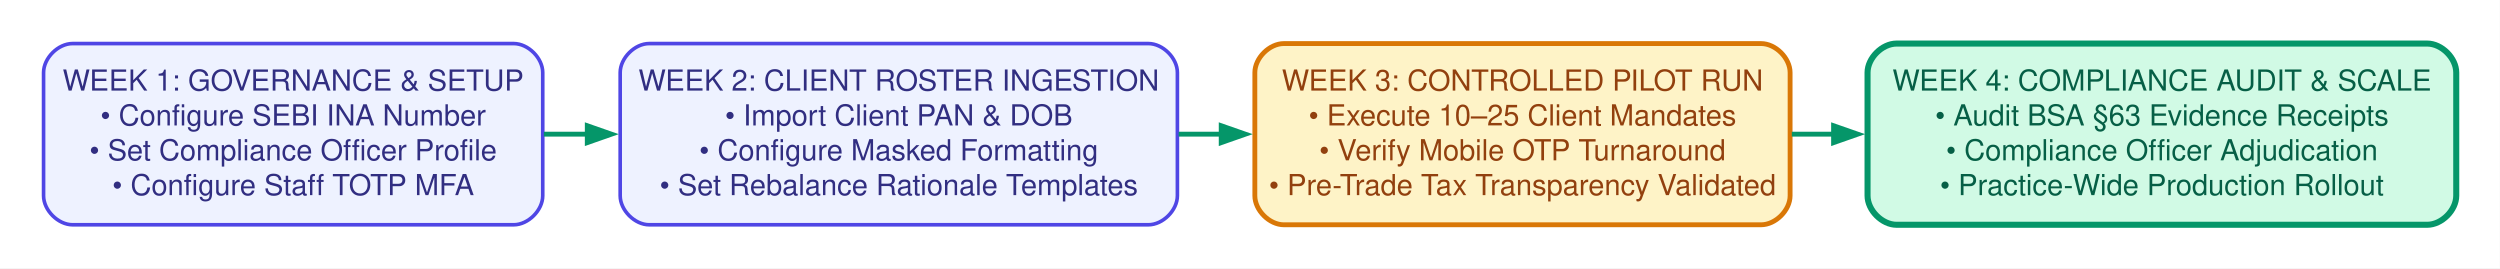
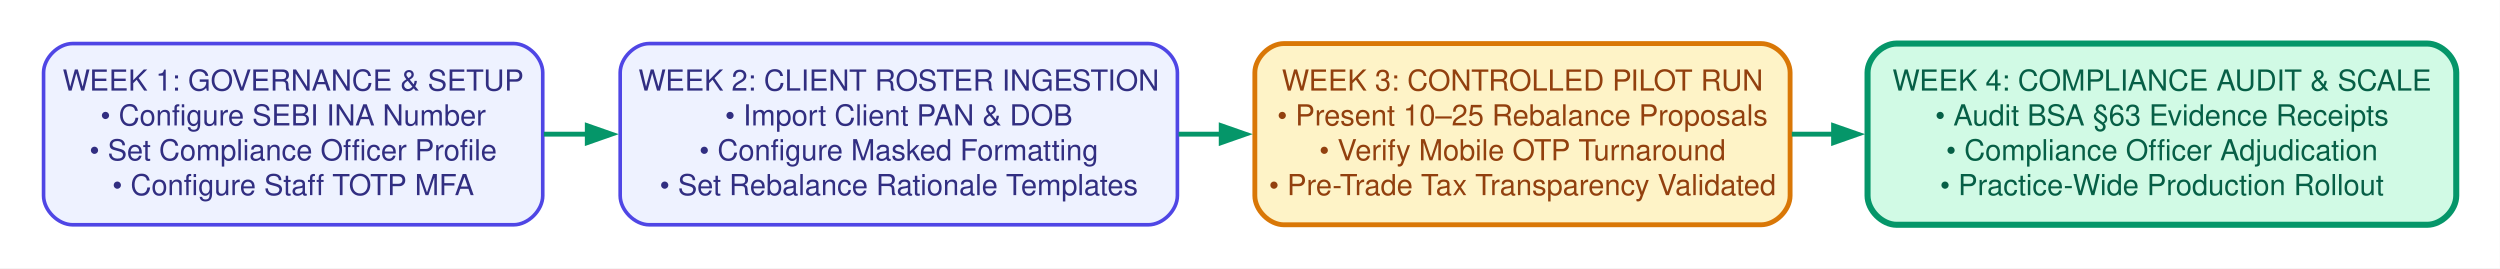
<svg xmlns="http://www.w3.org/2000/svg" width="1033pt" height="111pt" viewBox="0.00 0.00 1033.00 111.00">
  <g id="graph0" class="graph" transform="scale(1 1) rotate(0) translate(18 92.88)">
    <polygon fill="#ffffff" stroke="none" points="-18,18 -18,-92.88 1014.92,-92.88 1014.92,18 -18,18" />
    <g id="node1" class="node">
      <path fill="#eef2ff" stroke="#4f46e5" stroke-width="1.5" d="M194.26,-74.88C194.26,-74.88 12,-74.88 12,-74.88 6,-74.88 0,-68.88 0,-62.88 0,-62.88 0,-12 0,-12 0,-6 6,0 12,0 12,0 194.26,0 194.26,0 200.26,0 206.26,-6 206.26,-12 206.26,-12 206.26,-62.88 206.26,-62.88 206.26,-68.88 200.26,-74.88 194.26,-74.88" />
      <text xml:space="preserve" text-anchor="middle" x="103.13" y="-55.44" font-family="Helvetica,Arial,sans-serif" font-size="12.00" fill="#312e81">WEEK 1: GOVERNANCE &amp; SETUP</text>
      <text xml:space="preserve" text-anchor="middle" x="103.13" y="-41.04" font-family="Helvetica,Arial,sans-serif" font-size="12.00" fill="#312e81">• Configure SEBI INA Number</text>
      <text xml:space="preserve" text-anchor="middle" x="103.13" y="-26.64" font-family="Helvetica,Arial,sans-serif" font-size="12.00" fill="#312e81">• Set Compliance Officer Profile</text>
      <text xml:space="preserve" text-anchor="middle" x="103.13" y="-12.24" font-family="Helvetica,Arial,sans-serif" font-size="12.00" fill="#312e81">• Configure Staff TOTP MFA</text>
    </g>
    <g id="node2" class="node">
      <path fill="#eef2ff" stroke="#4f46e5" stroke-width="1.5" d="M456.5,-74.88C456.5,-74.88 250.26,-74.88 250.26,-74.88 244.26,-74.88 238.26,-68.88 238.26,-62.88 238.26,-62.88 238.26,-12 238.26,-12 238.26,-6 244.26,0 250.26,0 250.26,0 456.5,0 456.5,0 462.5,0 468.5,-6 468.5,-12 468.5,-12 468.5,-62.88 468.5,-62.88 468.5,-68.88 462.5,-74.88 456.5,-74.88" />
      <text xml:space="preserve" text-anchor="middle" x="353.38" y="-55.44" font-family="Helvetica,Arial,sans-serif" font-size="12.00" fill="#312e81">WEEK 2: CLIENT ROSTER INGESTION</text>
      <text xml:space="preserve" text-anchor="middle" x="353.38" y="-41.04" font-family="Helvetica,Arial,sans-serif" font-size="12.00" fill="#312e81">• Import Client PAN &amp; DOB</text>
      <text xml:space="preserve" text-anchor="middle" x="353.38" y="-26.64" font-family="Helvetica,Arial,sans-serif" font-size="12.00" fill="#312e81">• Configure Masked Formatting</text>
      <text xml:space="preserve" text-anchor="middle" x="353.38" y="-12.24" font-family="Helvetica,Arial,sans-serif" font-size="12.00" fill="#312e81">• Set Rebalance Rationale Templates</text>
    </g>
    <g id="edge1" class="edge">
      <path fill="none" stroke="#059669" stroke-width="2" d="M206.72,-37.44C206.72,-37.44 224.66,-37.44 224.66,-37.44" />
      <polygon fill="#059669" stroke="#059669" stroke-width="2" points="224.66,-40.94 234.66,-37.44 224.66,-33.94 224.66,-40.94" />
    </g>
    <g id="node3" class="node">
      <path fill="#fef3c7" stroke="#d97706" stroke-width="2" d="M709.67,-74.88C709.67,-74.88 512.5,-74.88 512.5,-74.88 506.5,-74.88 500.5,-68.88 500.5,-62.88 500.5,-62.88 500.5,-12 500.5,-12 500.5,-6 506.5,0 512.5,0 512.5,0 709.67,0 709.67,0 715.67,0 721.67,-6 721.67,-12 721.67,-12 721.67,-62.88 721.67,-62.88 721.67,-68.88 715.67,-74.88 709.67,-74.88" />
      <text xml:space="preserve" text-anchor="middle" x="611.08" y="-55.44" font-family="Helvetica,Arial,sans-serif" font-size="12.00" fill="#92400e">WEEK 3: CONTROLLED PILOT RUN</text>
-       <text xml:space="preserve" text-anchor="middle" x="611.08" y="-41.04" font-family="Helvetica,Arial,sans-serif" font-size="12.00" fill="#92400e">• Execute 10–25 Client Mandates</text>
+       <text xml:space="preserve" text-anchor="middle" x="611.08" y="-41.04" font-family="Helvetica,Arial,sans-serif" font-size="12.00" fill="#92400e">• Present 10–25 Rebalance Proposals</text>
      <text xml:space="preserve" text-anchor="middle" x="611.08" y="-26.64" font-family="Helvetica,Arial,sans-serif" font-size="12.00" fill="#92400e">• Verify Mobile OTP Turnaround</text>
      <text xml:space="preserve" text-anchor="middle" x="611.08" y="-12.24" font-family="Helvetica,Arial,sans-serif" font-size="12.00" fill="#92400e">• Pre-Trade Tax Transparency Validated</text>
    </g>
    <g id="edge2" class="edge">
      <path fill="none" stroke="#059669" stroke-width="2" d="M469.04,-37.44C469.04,-37.44 486.6,-37.44 486.6,-37.44" />
      <polygon fill="#059669" stroke="#059669" stroke-width="2" points="486.6,-40.94 496.6,-37.44 486.6,-33.94 486.6,-40.94" />
    </g>
    <g id="node4" class="node">
      <path fill="#d1fae5" stroke="#059669" stroke-width="2.5" d="M984.92,-74.88C984.92,-74.88 765.67,-74.88 765.67,-74.88 759.67,-74.88 753.67,-68.88 753.67,-62.88 753.67,-62.88 753.67,-12 753.67,-12 753.67,-6 759.67,0 765.67,0 765.67,0 984.92,0 984.92,0 990.92,0 996.92,-6 996.92,-12 996.92,-12 996.92,-62.88 996.92,-62.88 996.92,-68.88 990.92,-74.88 984.92,-74.88" />
      <text xml:space="preserve" text-anchor="middle" x="875.3" y="-55.44" font-family="Helvetica,Arial,sans-serif" font-size="12.00" fill="#065f46">WEEK 4: COMPLIANCE AUDIT &amp; SCALE</text>
      <text xml:space="preserve" text-anchor="middle" x="875.3" y="-41.04" font-family="Helvetica,Arial,sans-serif" font-size="12.00" fill="#065f46">• Audit BSA §63 Evidence Receipts</text>
      <text xml:space="preserve" text-anchor="middle" x="875.3" y="-26.64" font-family="Helvetica,Arial,sans-serif" font-size="12.00" fill="#065f46">• Compliance Officer Adjudication</text>
      <text xml:space="preserve" text-anchor="middle" x="875.3" y="-12.24" font-family="Helvetica,Arial,sans-serif" font-size="12.00" fill="#065f46">• Practice-Wide Production Rollout</text>
    </g>
    <g id="edge3" class="edge">
      <path fill="none" stroke="#059669" stroke-width="2" d="M722.37,-37.44C722.37,-37.44 739.63,-37.44 739.63,-37.44" />
      <polygon fill="#059669" stroke="#059669" stroke-width="2" points="739.63,-40.94 749.63,-37.44 739.63,-33.94 739.63,-40.94" />
    </g>
  </g>
</svg>
